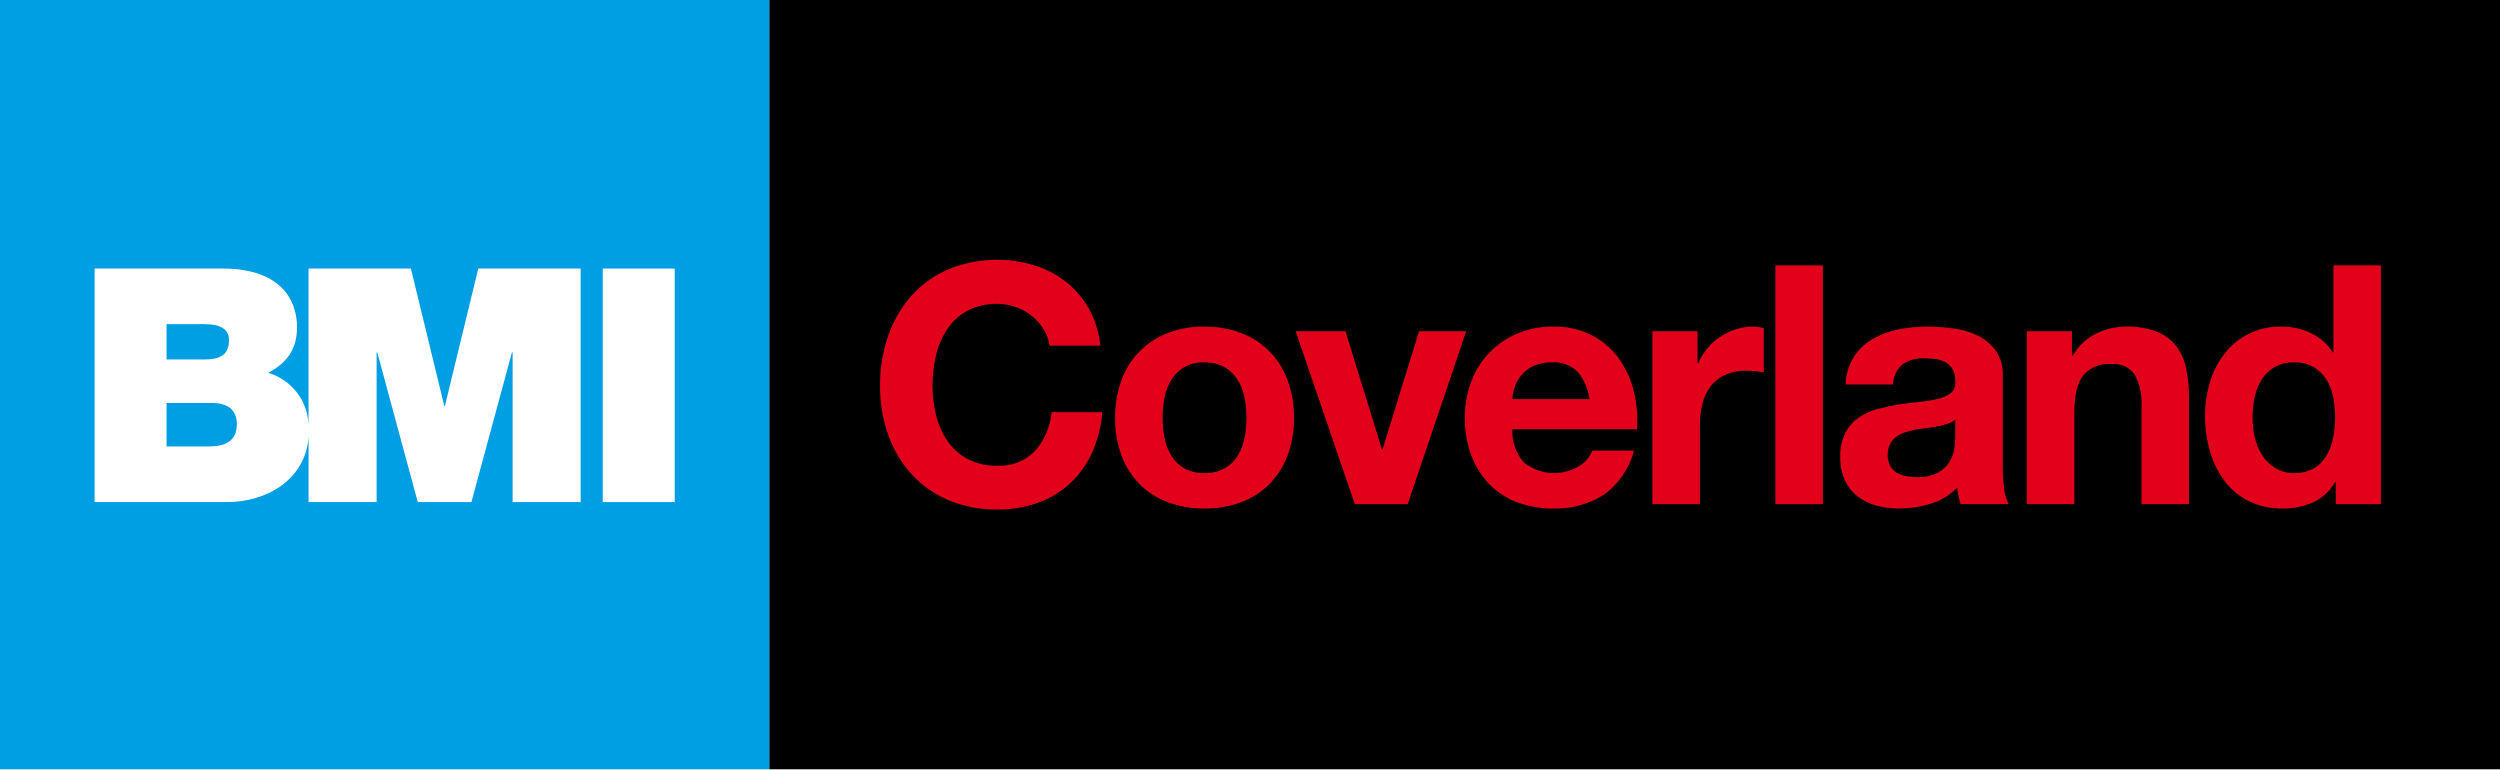
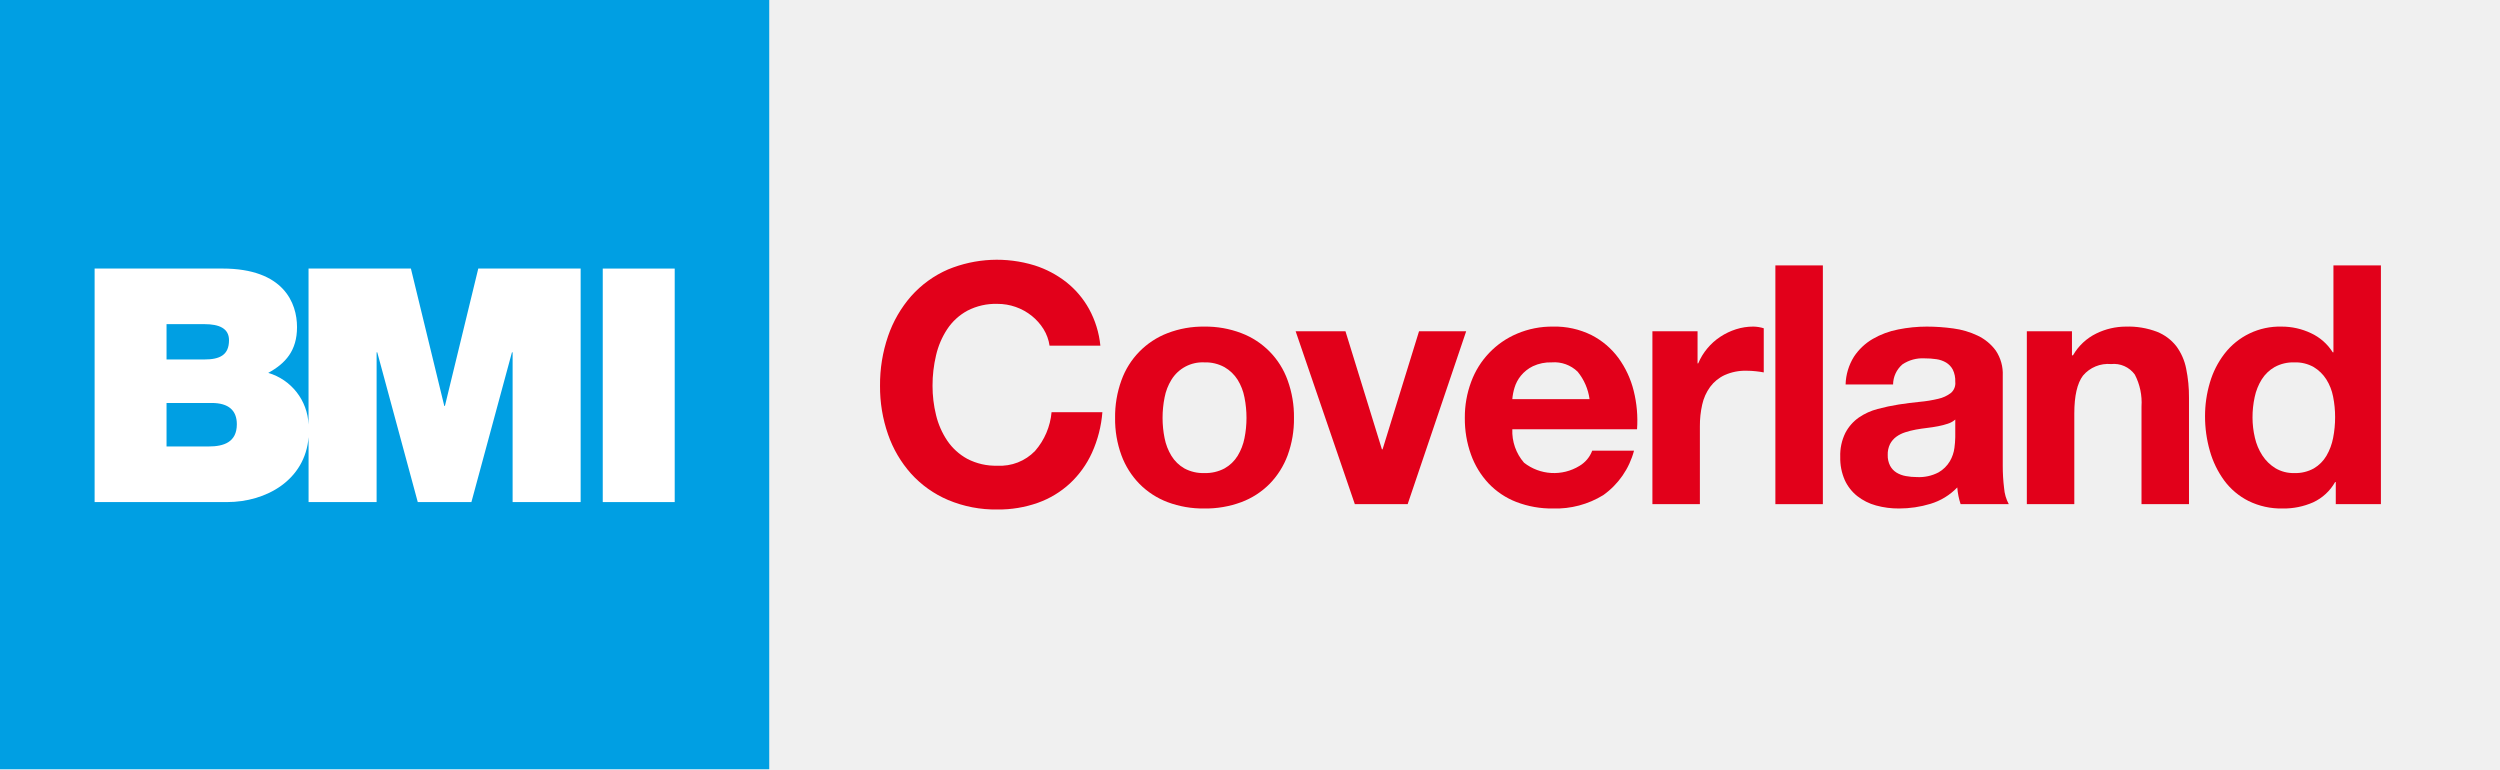
<svg xmlns="http://www.w3.org/2000/svg" viewBox="0 0 325 100">
-   <rect id="whiteBox" x="100" width="225" height="100" />
  <g id="Coverland" fill="#e2001a">
    <path d="M135.66,42.785a6.867,6.867,0,0,0-1.522-1.718,7.118,7.118,0,0,0-4.477-1.564,7.973,7.973,0,0,0-3.912.891,7.385,7.385,0,0,0-2.608,2.391,10.459,10.459,0,0,0-1.456,3.412,16.99,16.99,0,0,0-.456,3.956,15.799,15.799,0,0,0,.456,3.803,10.266,10.266,0,0,0,1.456,3.326,7.455,7.455,0,0,0,2.608,2.369,7.961,7.961,0,0,0,3.912.891,6.313,6.313,0,0,0,4.89-1.912,8.849,8.849,0,0,0,2.152-5.043h6.607a15.79,15.79,0,0,1-1.347,5.259,12.595,12.595,0,0,1-2.869,3.999,12.187,12.187,0,0,1-4.173,2.521,15.274,15.274,0,0,1-5.26.869,15.912,15.912,0,0,1-6.412-1.238,13.73,13.73,0,0,1-4.803-3.412,15.102,15.102,0,0,1-2.999-5.107,18.742,18.742,0,0,1-1.043-6.324,19.392,19.392,0,0,1,1.043-6.455,15.527,15.527,0,0,1,2.999-5.195,13.723,13.723,0,0,1,4.803-3.477,16.652,16.652,0,0,1,11.258-.522,13.148,13.148,0,0,1,4.086,2.152,11.635,11.635,0,0,1,2.978,3.499,12.521,12.521,0,0,1,1.478,4.782h-6.607A5.569,5.569,0,0,0,135.66,42.785Z" />
    <path d="M145.788,49.435a10.279,10.279,0,0,1,5.998-6.129,12.831,12.831,0,0,1,4.782-.848,13.007,13.007,0,0,1,4.803.848,10.237,10.237,0,0,1,6.02,6.129,13.8,13.8,0,0,1,.826,4.89,13.626,13.626,0,0,1-.826,4.869,10.566,10.566,0,0,1-2.347,3.716,10.231,10.231,0,0,1-3.673,2.369,13.327,13.327,0,0,1-4.803.826,13.146,13.146,0,0,1-4.782-.826,10.261,10.261,0,0,1-3.651-2.369,10.543,10.543,0,0,1-2.347-3.716,13.614,13.614,0,0,1-.826-4.869A13.788,13.788,0,0,1,145.788,49.435Zm5.607,7.52a7.002,7.002,0,0,0,.891,2.304,4.748,4.748,0,0,0,1.674,1.63,5.106,5.106,0,0,0,2.608.608,5.228,5.228,0,0,0,2.63-.608,4.693,4.693,0,0,0,1.695-1.63,7.015,7.015,0,0,0,.891-2.304,13.18,13.18,0,0,0,.26-2.631,13.498,13.498,0,0,0-.26-2.651,6.78,6.78,0,0,0-.891-2.304,4.936,4.936,0,0,0-1.695-1.63,5.086,5.086,0,0,0-2.63-.63,4.746,4.746,0,0,0-4.282,2.26,6.768,6.768,0,0,0-.891,2.304,13.499,13.499,0,0,0-.261,2.651A13.18,13.18,0,0,0,151.395,56.955Z" />
    <path d="M176.128,65.54l-7.694-22.473H174.911l4.738,15.344h.087l4.738-15.344H190.603L182.996,65.54Z" />
    <path d="M198.122,60.15a6.326,6.326,0,0,0,7.216.412,3.875,3.875,0,0,0,1.652-1.978h5.433a10.312,10.312,0,0,1-3.999,5.782,11.77,11.77,0,0,1-6.52,1.739,12.835,12.835,0,0,1-4.782-.848,9.929,9.929,0,0,1-3.608-2.413,10.835,10.835,0,0,1-2.282-3.738,13.659,13.659,0,0,1-.804-4.782,13.099,13.099,0,0,1,.826-4.694,10.856,10.856,0,0,1,5.977-6.259,11.62,11.62,0,0,1,4.673-.914,10.692,10.692,0,0,1,4.999,1.109,9.983,9.983,0,0,1,3.499,2.978,12.236,12.236,0,0,1,1.978,4.26,15.891,15.891,0,0,1,.435,4.999h-16.213A6.234,6.234,0,0,0,198.122,60.15Zm6.977-11.824a4.339,4.339,0,0,0-3.369-1.217,5.368,5.368,0,0,0-2.456.5,4.682,4.682,0,0,0-1.565,1.238,4.528,4.528,0,0,0-.825,1.565,6.997,6.997,0,0,0-.283,1.478h10.041A7.14,7.14,0,0,0,205.099,48.326Z" />
    <path d="M220.682,43.067v4.172h.087a7.57,7.57,0,0,1,1.173-1.935,7.7,7.7,0,0,1,1.695-1.521,8.276,8.276,0,0,1,2.043-.978,7.377,7.377,0,0,1,2.26-.349,4.851,4.851,0,0,1,1.348.218V48.413q-.435-.086-1.043-.152a11.092,11.092,0,0,0-1.174-.065,6.576,6.576,0,0,0-2.869.565,4.966,4.966,0,0,0-1.891,1.543,6.174,6.174,0,0,0-1.022,2.282,12.413,12.413,0,0,0-.304,2.825V65.54h-6.172V43.067Z" />
    <path d="M236.972,34.503V65.54H230.8V34.503Z" />
    <path d="M239.928,49.978a7.171,7.171,0,0,1,1.086-3.608,7.404,7.404,0,0,1,2.435-2.304,10.592,10.592,0,0,1,3.325-1.238A18.948,18.948,0,0,1,250.49,42.458a25.237,25.237,0,0,1,3.434.239,10.545,10.545,0,0,1,3.173.935,6.249,6.249,0,0,1,2.348,1.933,5.408,5.408,0,0,1,.913,3.282V60.541a23.504,23.504,0,0,0,.174,2.913,5.251,5.251,0,0,0,.609,2.086H254.88a8.76,8.76,0,0,1-.283-1.065,9.152,9.152,0,0,1-.152-1.109,8.036,8.036,0,0,1-3.477,2.13,13.986,13.986,0,0,1-4.086.608,11.034,11.034,0,0,1-2.999-.391,6.856,6.856,0,0,1-2.434-1.218,5.654,5.654,0,0,1-1.63-2.086,7.053,7.053,0,0,1-.587-3,6.547,6.547,0,0,1,.674-3.151,5.629,5.629,0,0,1,1.739-1.978,7.802,7.802,0,0,1,2.434-1.109,26.17,26.17,0,0,1,2.76-.587q1.39-.216,2.738-.347a16.53,16.53,0,0,0,2.391-.391,4.177,4.177,0,0,0,1.652-.761,1.672,1.672,0,0,0,.565-1.456,3.275,3.275,0,0,0-.326-1.587,2.4,2.4,0,0,0-.869-.913,3.438,3.438,0,0,0-1.261-.435,10.451,10.451,0,0,0-1.543-.108,4.684,4.684,0,0,0-2.869.783,3.493,3.493,0,0,0-1.217,2.608Zm14.258,4.564a2.752,2.752,0,0,1-.978.543,9.863,9.863,0,0,1-1.261.326q-.675.132-1.413.218c-.493.058-.986.13-1.478.218a11.023,11.023,0,0,0-1.369.347,4.056,4.056,0,0,0-1.174.587,2.796,2.796,0,0,0-.804.934,3.002,3.002,0,0,0-.305,1.434,2.892,2.892,0,0,0,.305,1.391,2.316,2.316,0,0,0,.825.891,3.476,3.476,0,0,0,1.217.457,7.789,7.789,0,0,0,1.434.131,5.443,5.443,0,0,0,2.825-.609,4.071,4.071,0,0,0,1.478-1.456,4.663,4.663,0,0,0,.587-1.717,11.899,11.899,0,0,0,.109-1.391Z" />
    <path d="M269.355,43.067V46.197h.13a7.081,7.081,0,0,1,3.043-2.847,8.793,8.793,0,0,1,3.825-.892,10.481,10.481,0,0,1,4.064.674,6.027,6.027,0,0,1,2.5,1.868,7.247,7.247,0,0,1,1.282,2.913,18.143,18.143,0,0,1,.37,3.803V65.54h-6.173V52.847a7.884,7.884,0,0,0-.869-4.152,3.368,3.368,0,0,0-3.086-1.368,4.275,4.275,0,0,0-3.651,1.499q-1.131,1.499-1.13,4.933V65.54h-6.172V43.067Z" />
    <path d="M303.564,62.671a6.364,6.364,0,0,1-2.847,2.63,9.47,9.47,0,0,1-3.977.804,9.61,9.61,0,0,1-4.434-.978,8.895,8.895,0,0,1-3.151-2.652,12.024,12.024,0,0,1-1.87-3.846,16.161,16.161,0,0,1-.63-4.521,15.182,15.182,0,0,1,.63-4.369,11.359,11.359,0,0,1,1.87-3.716,9.075,9.075,0,0,1,7.454-3.565,8.839,8.839,0,0,1,3.804.848,6.631,6.631,0,0,1,2.847,2.5h.087V34.503h6.172V65.54h-5.868V62.671Zm-.26-11.106a6.54,6.54,0,0,0-.891-2.26,5.013,5.013,0,0,0-1.63-1.587,4.779,4.779,0,0,0-2.521-.608,5.01,5.01,0,0,0-2.565.608,4.806,4.806,0,0,0-1.674,1.609,7.1,7.1,0,0,0-.913,2.282,12.393,12.393,0,0,0-.283,2.673,11.406,11.406,0,0,0,.305,2.608,7.105,7.105,0,0,0,.978,2.326,5.397,5.397,0,0,0,1.695,1.651,4.576,4.576,0,0,0,2.456.631,4.895,4.895,0,0,0,2.543-.608,4.632,4.632,0,0,0,1.63-1.63,7.308,7.308,0,0,0,.87-2.325,13.722,13.722,0,0,0,.26-2.696A13.388,13.388,0,0,0,303.304,51.565Z" />
  </g>
  <g id="BMI_Block">
    <rect width="100" height="100" fill="#009fe3" />
    <g fill="white">
      <path d="M62.176,34.911,57.84,52.77h-.084L53.417,34.911H40.11v20.28a7.315,7.315,0,0,0-5.239-6.716c2.255-1.235,3.742-2.891,3.742-5.953,0-3.1-1.7-7.611-9.693-7.611H12.3V65.27H29.515c5.121,0,10.16-2.878,10.6-8.443V65.27h8.844V45.8h.084L54.31,65.27h6.973L66.555,45.8h.085V65.27h8.844V34.911ZM21.65,42.139h4.933c1.913,0,3.188.554,3.188,2.084,0,1.956-1.233,2.507-3.188,2.507H21.65Zm5.485,15.9H21.65V52.386h5.867c2.211,0,3.272.978,3.272,2.763,0,2.339-1.7,2.891-3.655,2.891" />
      <rect x="78.358" y="34.914" width="9.354" height="30.356" />
    </g>
  </g>
</svg>
